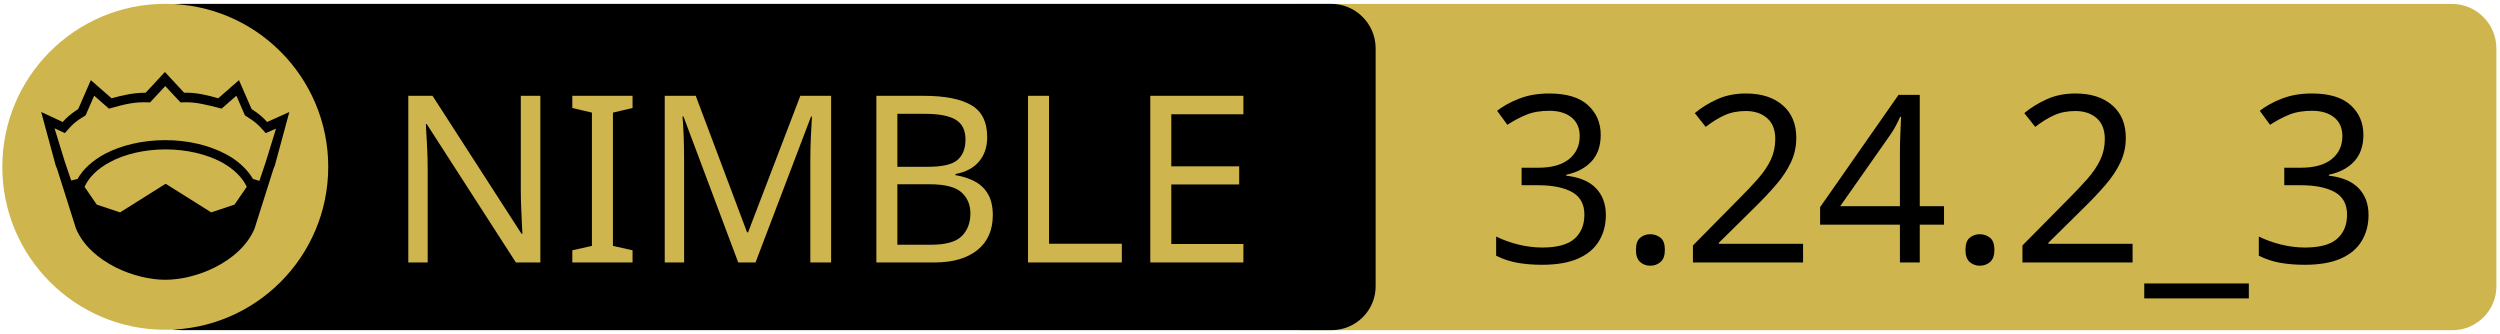
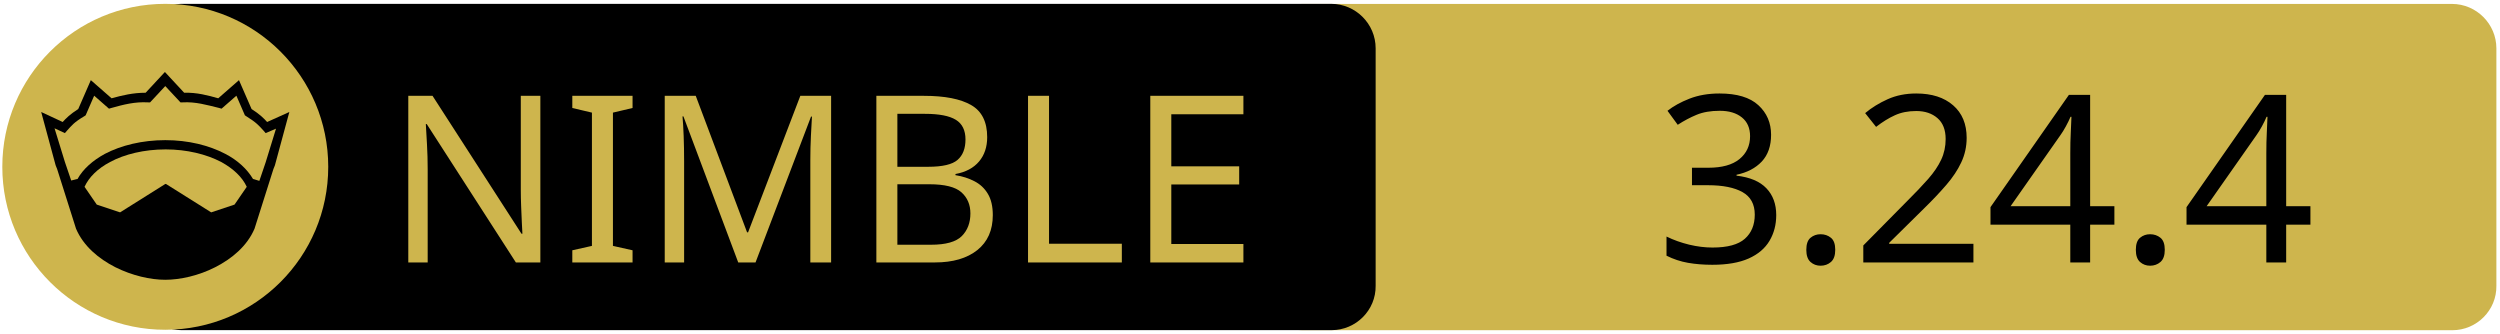
<svg xmlns="http://www.w3.org/2000/svg" xmlns:xlink="http://www.w3.org/1999/xlink" width="675" height="90" xml:space="preserve" version="1.1">
  <a xlink:href="https://github.com/777shuang/DxLib">
    <g>
      <path fill="#CEB54D" id="svg_15" d="m662.123,89.159l-310.5,0c-6.6,0 -12,-5.4 -12,-12l0,-64.1c0,-6.6 5.4,-12 12,-12l310.4,0c6.6,0 12,5.4 12,12l0,64.1c0.1,6.6 -5.3,12 -11.9,12z" />
      <path id="svg_1" d="m359.524,89.139l-310.5,0c-6.6,0 -12,-5.4 -12,-12l0,-64.1c0,-6.6 5.4,-12 12,-12l310.4,0c6.6,0 12,5.4 12,12l0,64.1c0.1,6.6 -5.3,12 -11.9,12z" />
      <rect id="svg_2" fill="none" height="45.9" width="315.3" class="st0" y="24.539" x="60.224" />
      <circle id="svg_4" fill="#CEB54D" r="44" cy="45.039" cx="44.624" class="st1" />
      <g id="XMLID_4_">
        <path id="svg_5" d="m78.124,30.239l-3.9,14.4l-0.4,1l-5.1,16.1c0,0 0,0 0,0c-2,4.7 -6.1,8.1 -10.6,10.4c-4.5,2.3 -9.5,3.4 -13.5,3.4c-4,0 -8.9,-1.1 -13.5,-3.4c-4.5,-2.3 -8.6,-5.7 -10.6,-10.4c0,0 0,0 0,0l-5.1,-16.1l-0.4,-1l-3.9,-14.4l5.8,2.7c0.9,-1 2,-2.1 4.2,-3.5l3.4,-7.8l5.6,4.9c2.9,-0.8 5.8,-1.5 9.2,-1.5l5.2,-5.6l5.2,5.6c3.4,-0.1 6.4,0.7 9.2,1.5l5.6,-4.9l3.4,7.8c2.2,1.4 3.3,2.5 4.2,3.5l6,-2.7z" />
        <g id="XMLID_6_">
          <g id="svg_6">
            <path id="svg_7" fill="#CEB54D" d="m66.624,50.439l-3.3,4.8l-6.3,2.1l-12.1,-7.6c-0.1,-0.1 -0.3,-0.1 -0.4,0l-12.1,7.6l-6.3,-2.1l-3.3,-4.8c1.2,-2.6 3.5,-4.9 6.9,-6.7c3.9,-2.1 9.2,-3.4 15,-3.4c5.7,0 11,1.3 15,3.4c3.3,1.8 5.7,4.1 6.9,6.7z" class="st1" />
          </g>
          <g id="svg_8" />
        </g>
        <g id="XMLID_5_">
          <g id="svg_9">
            <path id="svg_10" fill="#CEB54D" d="m74.524,34.739l-2.8,9.1l-1.7,5l-1.6,-0.5c0,0 -0.1,0 -0.1,0c-1.6,-2.7 -4.2,-5.1 -7.5,-6.8c-4.4,-2.3 -10,-3.7 -16.2,-3.7c-6.2,0 -11.9,1.4 -16.3,3.7c-3.3,1.8 -5.9,4.1 -7.4,6.8c0,0 -0.1,0 -0.1,0l-1.6,0.4l-1.7,-5l-2.8,-9.1l2.8,1.3l0.6,-0.7c1.2,-1.3 1.8,-2.2 4.7,-3.9l0.3,-0.2l2.3,-5.3l4,3.5l0.7,-0.2c3.2,-0.9 6.3,-1.7 9.8,-1.5l0.6,0l4.1,-4.4l4.1,4.4l0.6,0c3.5,-0.2 6.5,0.7 9.8,1.5l0.7,0.2l4,-3.5l2.3,5.3l0.3,0.2c2.9,1.8 3.5,2.6 4.7,3.9l0.6,0.7l2.8,-1.2z" class="st1" />
          </g>
          <g id="svg_11" />
        </g>
      </g>
      <text x="-442" y="-350.021" id="svg_16" font-size="63px" font-family="'PT Sans Caption', 'Tahoma', 'Helvetica Neue Medium', 'PT Sans', sans-serif" fill="#CEB54D" class="st1 st2 st3" transform="matrix(1 0 0 1 546.13 420.879)">NIMBLE</text>
-       <text x="-145.0" y="-350.012" id="svg_17" font-size="63.012px" font-family="'PT Sans Caption', 'Tahoma', 'Helvetica Neue Medium', 'PT Sans', sans-serif" fill="#000000" class="st1 st2 st3" transform="matrix(1 0 0 1 546.13 420.879)">3.24.2_3</text>
+       <text x="-99.0" y="-350.012" id="svg_17" font-size="63.012px" font-family="'PT Sans Caption', 'Tahoma', 'Helvetica Neue Medium', 'PT Sans', sans-serif" fill="#000000" class="st1 st2 st3" transform="matrix(1 0 0 1 546.13 420.879)">3.24.4</text>
    </g>
  </a>
</svg>
